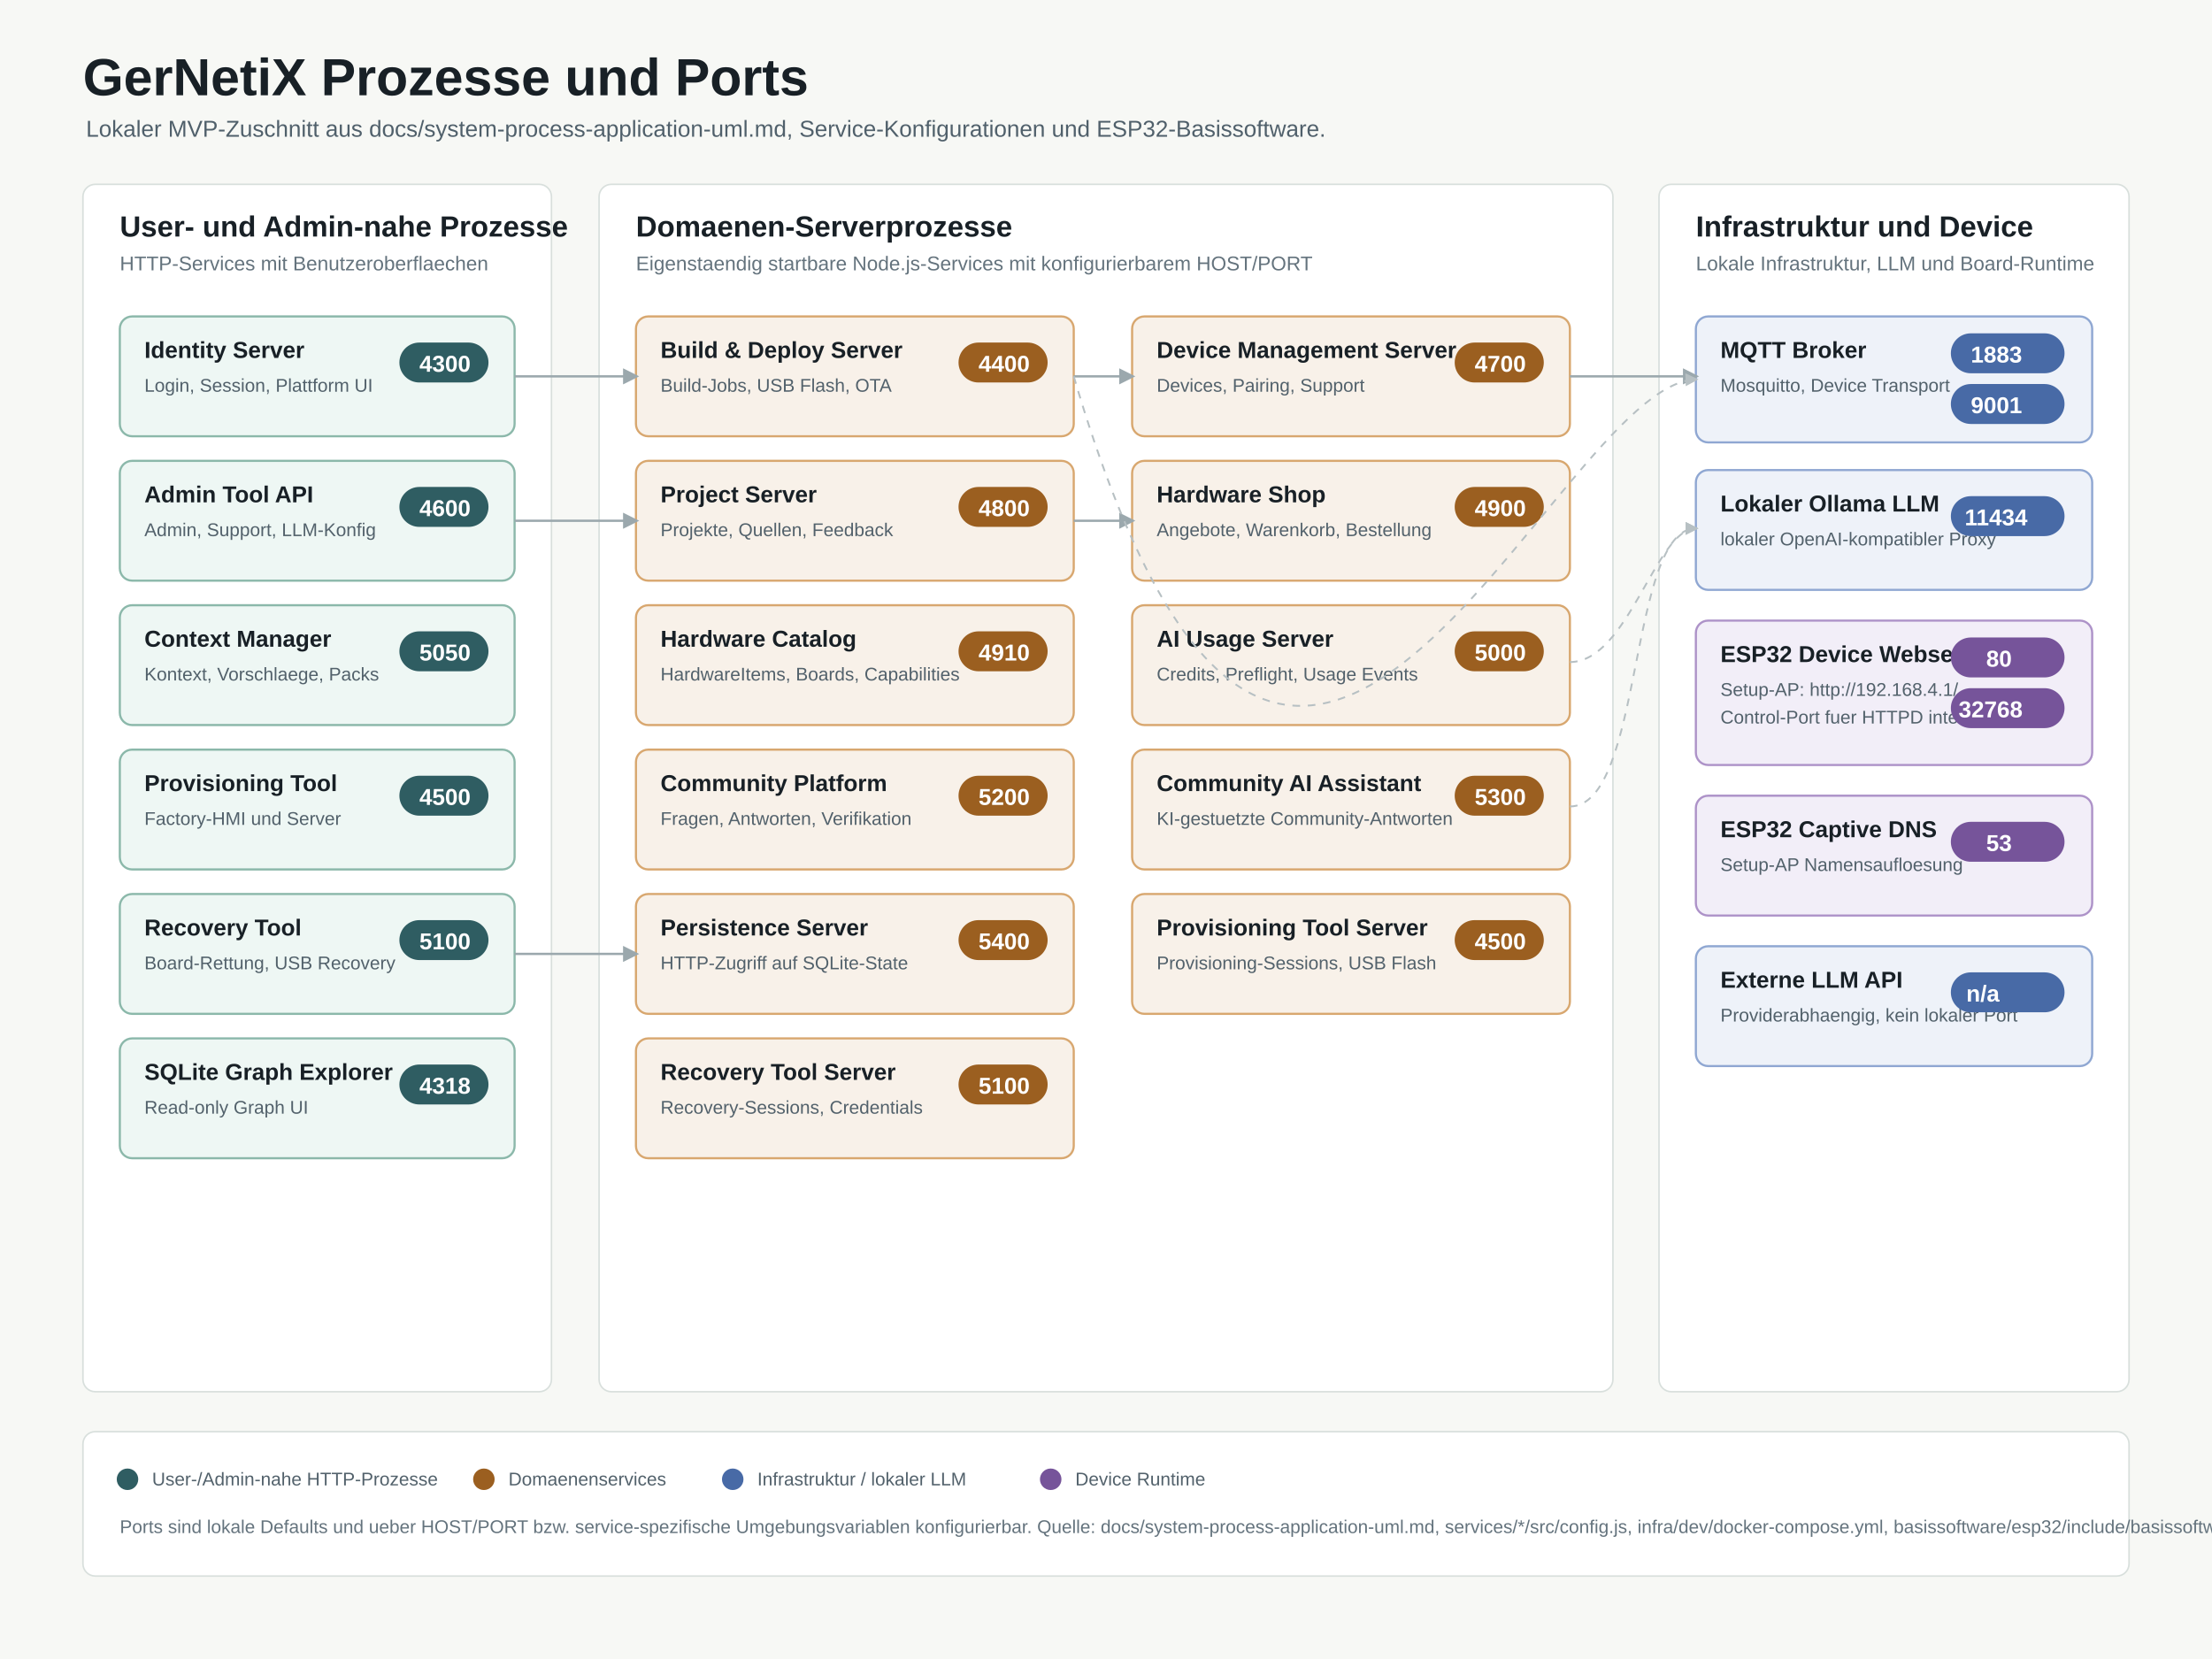
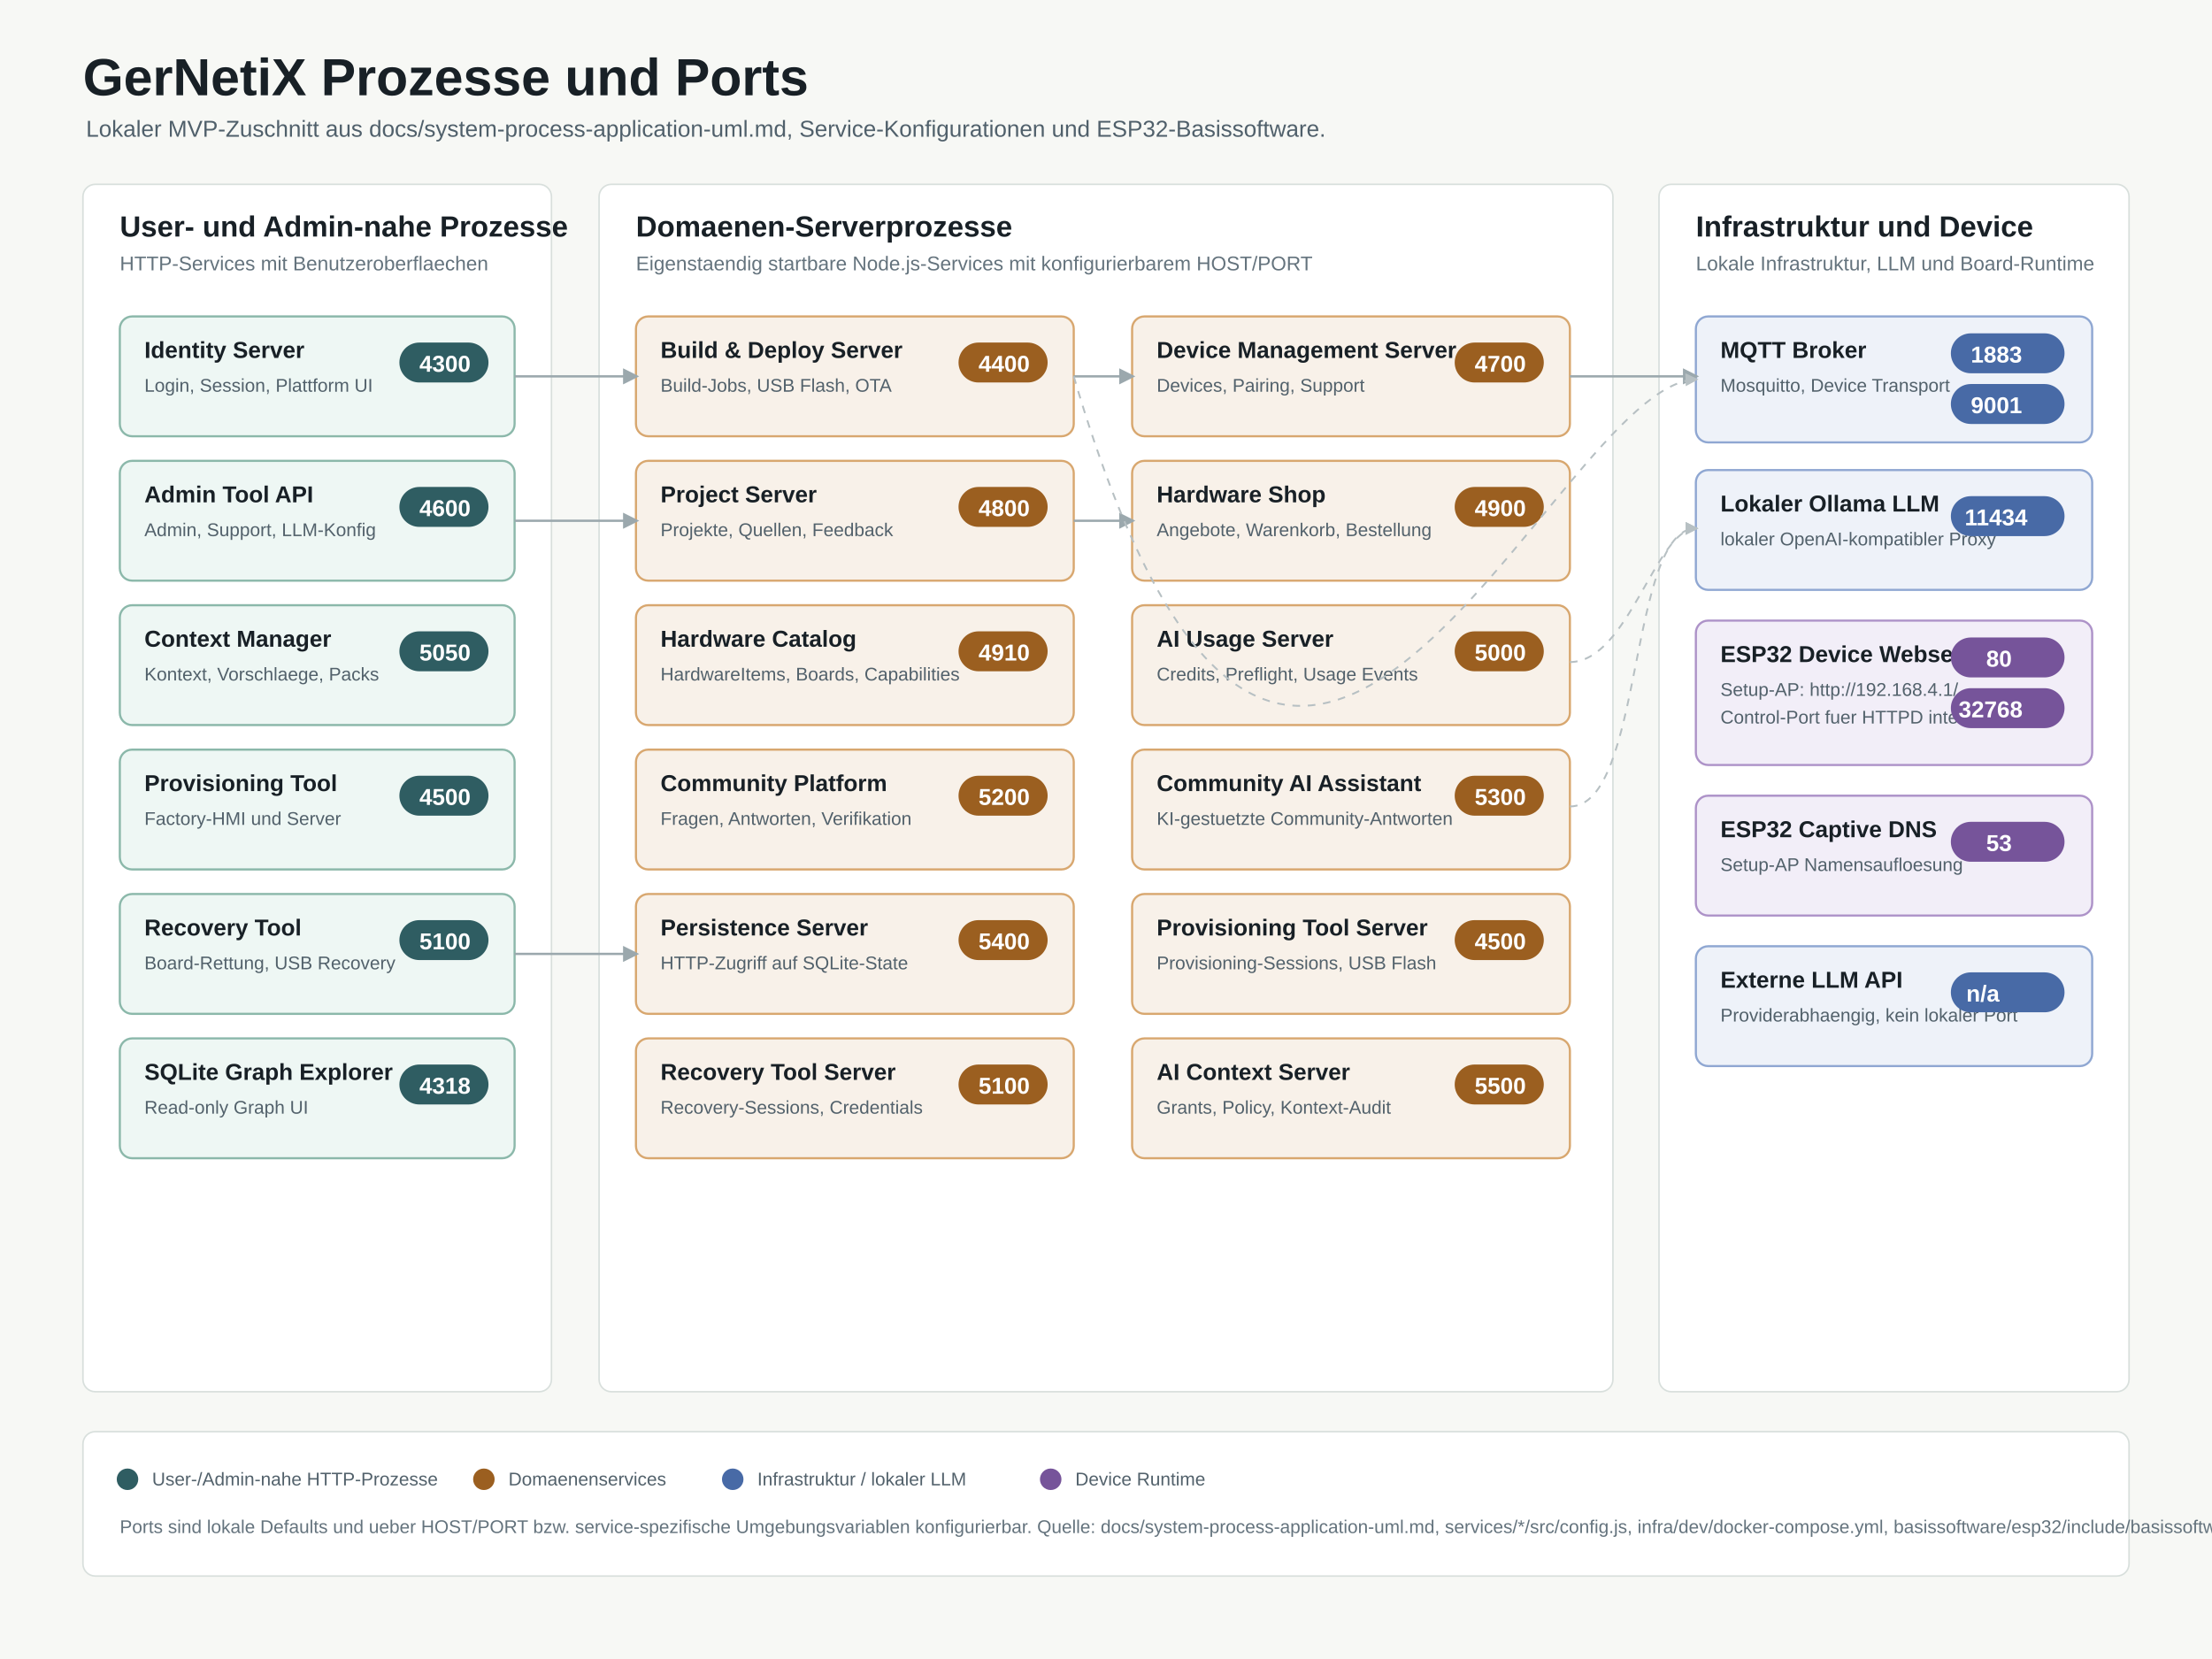
<svg xmlns="http://www.w3.org/2000/svg" width="1440" height="1080" viewBox="0 0 1440 1080" role="img" aria-labelledby="title desc">
  <defs>
    <style>
      .bg { fill: #f7f8f5; }
      .title { fill: #182026; font: 700 34px Arial, sans-serif; }
      .subtitle { fill: #50606b; font: 15px Arial, sans-serif; }
      .section-title { fill: #182026; font: 700 19px Arial, sans-serif; }
      .section-note { fill: #64737d; font: 13px Arial, sans-serif; }
      .card { fill: #ffffff; stroke: #cfd8d7; stroke-width: 1.4; rx: 8; }
      .card-edge { fill: #eef7f4; stroke: #8bb8aa; }
      .card-domain { fill: #f8f1e9; stroke: #d8a76f; }
      .card-infra { fill: #eef2f9; stroke: #8fa7d2; }
      .card-device { fill: #f2eef8; stroke: #ad92c8; }
      .name { fill: #182026; font: 700 15px Arial, sans-serif; }
      .role { fill: #52616b; font: 12px Arial, sans-serif; }
      .port { fill: #ffffff; font: 700 15px Arial, sans-serif; }
      .port-pill { fill: #2f5d62; rx: 13; }
      .port-pill-domain { fill: #9b5f20; }
      .port-pill-infra { fill: #486aa6; }
      .port-pill-device { fill: #76549a; }
      .line { stroke: #9ba8ad; stroke-width: 1.5; fill: none; marker-end: url(#arrow); }
      .line-soft { stroke: #b7c0c3; stroke-width: 1.2; stroke-dasharray: 5 5; fill: none; marker-end: url(#arrow-soft); }
      .legend { fill: #52616b; font: 12px Arial, sans-serif; }
      .footer { fill: #64737d; font: 12px Arial, sans-serif; }
    </style>
    <marker id="arrow" viewBox="0 0 10 10" refX="8" refY="5" markerWidth="7" markerHeight="7" orient="auto-start-reverse">
      <path d="M 0 0 L 10 5 L 0 10 z" fill="#9ba8ad" />
    </marker>
    <marker id="arrow-soft" viewBox="0 0 10 10" refX="8" refY="5" markerWidth="7" markerHeight="7" orient="auto-start-reverse">
      <path d="M 0 0 L 10 5 L 0 10 z" fill="#b7c0c3" />
    </marker>
  </defs>
  <rect class="bg" width="1440" height="1080" />
  <text class="title" x="54" y="62">GerNetiX Prozesse und Ports</text>
  <text class="subtitle" x="56" y="89">Lokaler MVP-Zuschnitt aus docs/system-process-application-uml.md, Service-Konfigurationen und ESP32-Basissoftware.</text>
  <rect x="54" y="120" width="305" height="786" rx="8" fill="#ffffff" stroke="#d8dfdc" />
  <text class="section-title" x="78" y="154">User- und Admin-nahe Prozesse</text>
  <text class="section-note" x="78" y="176">HTTP-Services mit Benutzeroberflaechen</text>
  <rect class="card card-edge" x="78" y="206" width="257" height="78" />
  <text class="name" x="94" y="233">Identity Server</text>
  <text class="role" x="94" y="255">Login, Session, Plattform UI</text>
  <rect class="port-pill" x="260" y="223" width="58" height="26" />
  <text class="port" x="273" y="242">4300</text>
  <rect class="card card-edge" x="78" y="300" width="257" height="78" />
  <text class="name" x="94" y="327">Admin Tool API</text>
  <text class="role" x="94" y="349">Admin, Support, LLM-Konfig</text>
  <rect class="port-pill" x="260" y="317" width="58" height="26" />
  <text class="port" x="273" y="336">4600</text>
  <rect class="card card-edge" x="78" y="394" width="257" height="78" />
  <text class="name" x="94" y="421">Context Manager</text>
  <text class="role" x="94" y="443">Kontext, Vorschlaege, Packs</text>
  <rect class="port-pill" x="260" y="411" width="58" height="26" />
  <text class="port" x="273" y="430">5050</text>
  <rect class="card card-edge" x="78" y="488" width="257" height="78" />
  <text class="name" x="94" y="515">Provisioning Tool</text>
  <text class="role" x="94" y="537">Factory-HMI und Server</text>
  <rect class="port-pill" x="260" y="505" width="58" height="26" />
  <text class="port" x="273" y="524">4500</text>
  <rect class="card card-edge" x="78" y="582" width="257" height="78" />
  <text class="name" x="94" y="609">Recovery Tool</text>
  <text class="role" x="94" y="631">Board-Rettung, USB Recovery</text>
  <rect class="port-pill" x="260" y="599" width="58" height="26" />
  <text class="port" x="273" y="618">5100</text>
  <rect class="card card-edge" x="78" y="676" width="257" height="78" />
  <text class="name" x="94" y="703">SQLite Graph Explorer</text>
  <text class="role" x="94" y="725">Read-only Graph UI</text>
  <rect class="port-pill" x="260" y="693" width="58" height="26" />
  <text class="port" x="273" y="712">4318</text>
  <rect x="390" y="120" width="660" height="786" rx="8" fill="#ffffff" stroke="#d8dfdc" />
  <text class="section-title" x="414" y="154">Domaenen-Serverprozesse</text>
  <text class="section-note" x="414" y="176">Eigenstaendig startbare Node.js-Services mit konfigurierbarem HOST/PORT</text>
  <rect class="card card-domain" x="414" y="206" width="285" height="78" />
  <text class="name" x="430" y="233">Build &amp; Deploy Server</text>
  <text class="role" x="430" y="255">Build-Jobs, USB Flash, OTA</text>
  <rect class="port-pill port-pill-domain" x="624" y="223" width="58" height="26" />
  <text class="port" x="637" y="242">4400</text>
  <rect class="card card-domain" x="737" y="206" width="285" height="78" />
  <text class="name" x="753" y="233">Device Management Server</text>
  <text class="role" x="753" y="255">Devices, Pairing, Support</text>
  <rect class="port-pill port-pill-domain" x="947" y="223" width="58" height="26" />
  <text class="port" x="960" y="242">4700</text>
  <rect class="card card-domain" x="414" y="300" width="285" height="78" />
  <text class="name" x="430" y="327">Project Server</text>
  <text class="role" x="430" y="349">Projekte, Quellen, Feedback</text>
  <rect class="port-pill port-pill-domain" x="624" y="317" width="58" height="26" />
  <text class="port" x="637" y="336">4800</text>
  <rect class="card card-domain" x="737" y="300" width="285" height="78" />
  <text class="name" x="753" y="327">Hardware Shop</text>
  <text class="role" x="753" y="349">Angebote, Warenkorb, Bestellung</text>
  <rect class="port-pill port-pill-domain" x="947" y="317" width="58" height="26" />
  <text class="port" x="960" y="336">4900</text>
  <rect class="card card-domain" x="414" y="394" width="285" height="78" />
  <text class="name" x="430" y="421">Hardware Catalog</text>
  <text class="role" x="430" y="443">HardwareItems, Boards, Capabilities</text>
  <rect class="port-pill port-pill-domain" x="624" y="411" width="58" height="26" />
  <text class="port" x="637" y="430">4910</text>
  <rect class="card card-domain" x="737" y="394" width="285" height="78" />
  <text class="name" x="753" y="421">AI Usage Server</text>
  <text class="role" x="753" y="443">Credits, Preflight, Usage Events</text>
  <rect class="port-pill port-pill-domain" x="947" y="411" width="58" height="26" />
  <text class="port" x="960" y="430">5000</text>
  <rect class="card card-domain" x="414" y="488" width="285" height="78" />
  <text class="name" x="430" y="515">Community Platform</text>
  <text class="role" x="430" y="537">Fragen, Antworten, Verifikation</text>
  <rect class="port-pill port-pill-domain" x="624" y="505" width="58" height="26" />
  <text class="port" x="637" y="524">5200</text>
  <rect class="card card-domain" x="737" y="488" width="285" height="78" />
  <text class="name" x="753" y="515">Community AI Assistant</text>
  <text class="role" x="753" y="537">KI-gestuetzte Community-Antworten</text>
  <rect class="port-pill port-pill-domain" x="947" y="505" width="58" height="26" />
  <text class="port" x="960" y="524">5300</text>
  <rect class="card card-domain" x="414" y="582" width="285" height="78" />
  <text class="name" x="430" y="609">Persistence Server</text>
  <text class="role" x="430" y="631">HTTP-Zugriff auf SQLite-State</text>
  <rect class="port-pill port-pill-domain" x="624" y="599" width="58" height="26" />
  <text class="port" x="637" y="618">5400</text>
  <rect class="card card-domain" x="737" y="582" width="285" height="78" />
  <text class="name" x="753" y="609">Provisioning Tool Server</text>
  <text class="role" x="753" y="631">Provisioning-Sessions, USB Flash</text>
  <rect class="port-pill port-pill-domain" x="947" y="599" width="58" height="26" />
  <text class="port" x="960" y="618">4500</text>
  <rect class="card card-domain" x="414" y="676" width="285" height="78" />
  <text class="name" x="430" y="703">Recovery Tool Server</text>
  <text class="role" x="430" y="725">Recovery-Sessions, Credentials</text>
  <rect class="port-pill port-pill-domain" x="624" y="693" width="58" height="26" />
  <text class="port" x="637" y="712">5100</text>
+   <rect class="card card-domain" x="737" y="676" width="285" height="78" />
+   <text class="name" x="753" y="703">AI Context Server</text>
+   <text class="role" x="753" y="725">Grants, Policy, Kontext-Audit</text>
+   <rect class="port-pill port-pill-domain" x="947" y="693" width="58" height="26" />
+   <text class="port" x="960" y="712">5500</text>
  <rect x="1080" y="120" width="306" height="786" rx="8" fill="#ffffff" stroke="#d8dfdc" />
  <text class="section-title" x="1104" y="154">Infrastruktur und Device</text>
  <text class="section-note" x="1104" y="176">Lokale Infrastruktur, LLM und Board-Runtime</text>
  <rect class="card card-infra" x="1104" y="206" width="258" height="82" />
  <text class="name" x="1120" y="233">MQTT Broker</text>
  <text class="role" x="1120" y="255">Mosquitto, Device Transport</text>
  <rect class="port-pill port-pill-infra" x="1270" y="217" width="74" height="26" />
  <text class="port" x="1283" y="236">1883</text>
  <rect class="port-pill port-pill-infra" x="1270" y="250" width="74" height="26" />
  <text class="port" x="1283" y="269">9001</text>
  <rect class="card card-infra" x="1104" y="306" width="258" height="78" />
  <text class="name" x="1120" y="333">Lokaler Ollama LLM</text>
  <text class="role" x="1120" y="355">lokaler OpenAI-kompatibler Proxy</text>
  <rect class="port-pill port-pill-infra" x="1270" y="323" width="74" height="26" />
  <text class="port" x="1279" y="342">11434</text>
  <rect class="card card-device" x="1104" y="404" width="258" height="94" />
  <text class="name" x="1120" y="431">ESP32 Device Webserver</text>
  <text class="role" x="1120" y="453">Setup-AP: http://192.168.4.1/</text>
  <text class="role" x="1120" y="471">Control-Port fuer HTTPD intern</text>
  <rect class="port-pill port-pill-device" x="1270" y="415" width="74" height="26" />
  <text class="port" x="1293" y="434">80</text>
  <rect class="port-pill port-pill-device" x="1270" y="448" width="74" height="26" />
  <text class="port" x="1275" y="467">32768</text>
  <rect class="card card-device" x="1104" y="518" width="258" height="78" />
  <text class="name" x="1120" y="545">ESP32 Captive DNS</text>
  <text class="role" x="1120" y="567">Setup-AP Namensaufloesung</text>
  <rect class="port-pill port-pill-device" x="1270" y="535" width="74" height="26" />
  <text class="port" x="1293" y="554">53</text>
  <rect class="card card-infra" x="1104" y="616" width="258" height="78" />
  <text class="name" x="1120" y="643">Externe LLM API</text>
  <text class="role" x="1120" y="665">Providerabhaengig, kein lokaler Port</text>
  <rect class="port-pill port-pill-infra" x="1270" y="633" width="74" height="26" />
  <text class="port" x="1280" y="652">n/a</text>
  <path class="line" d="M 335 245 C 370 245 378 245 414 245" />
  <path class="line" d="M 335 339 C 370 339 378 339 414 339" />
  <path class="line" d="M 335 621 C 370 621 378 621 414 621" />
  <path class="line" d="M 699 245 C 718 245 718 245 737 245" />
  <path class="line" d="M 699 339 C 718 339 718 339 737 339" />
  <path class="line" d="M 1022 245 C 1052 245 1072 245 1104 245" />
  <path class="line-soft" d="M 699 245 C 840 725 1010 250 1104 247" />
  <path class="line-soft" d="M 1022 431 C 1060 431 1078 344 1104 344" />
  <path class="line-soft" d="M 1022 525 C 1070 525 1060 344 1104 344" />
  <rect x="54" y="932" width="1332" height="94" rx="8" fill="#ffffff" stroke="#d8dfdc" />
  <circle cx="83" cy="963" r="7" fill="#2f5d62" />
  <text class="legend" x="99" y="967">User-/Admin-nahe HTTP-Prozesse</text>
  <circle cx="315" cy="963" r="7" fill="#9b5f20" />
  <text class="legend" x="331" y="967">Domaenenservices</text>
  <circle cx="477" cy="963" r="7" fill="#486aa6" />
  <text class="legend" x="493" y="967">Infrastruktur / lokaler LLM</text>
  <circle cx="684" cy="963" r="7" fill="#76549a" />
  <text class="legend" x="700" y="967">Device Runtime</text>
  <text class="footer" x="78" y="998">Ports sind lokale Defaults und ueber HOST/PORT bzw. service-spezifische Umgebungsvariablen konfigurierbar. Quelle: docs/system-process-application-uml.md, services/*/src/config.js, infra/dev/docker-compose.yml, basissoftware/esp32/include/basissoftware/config.h.</text>
</svg>
